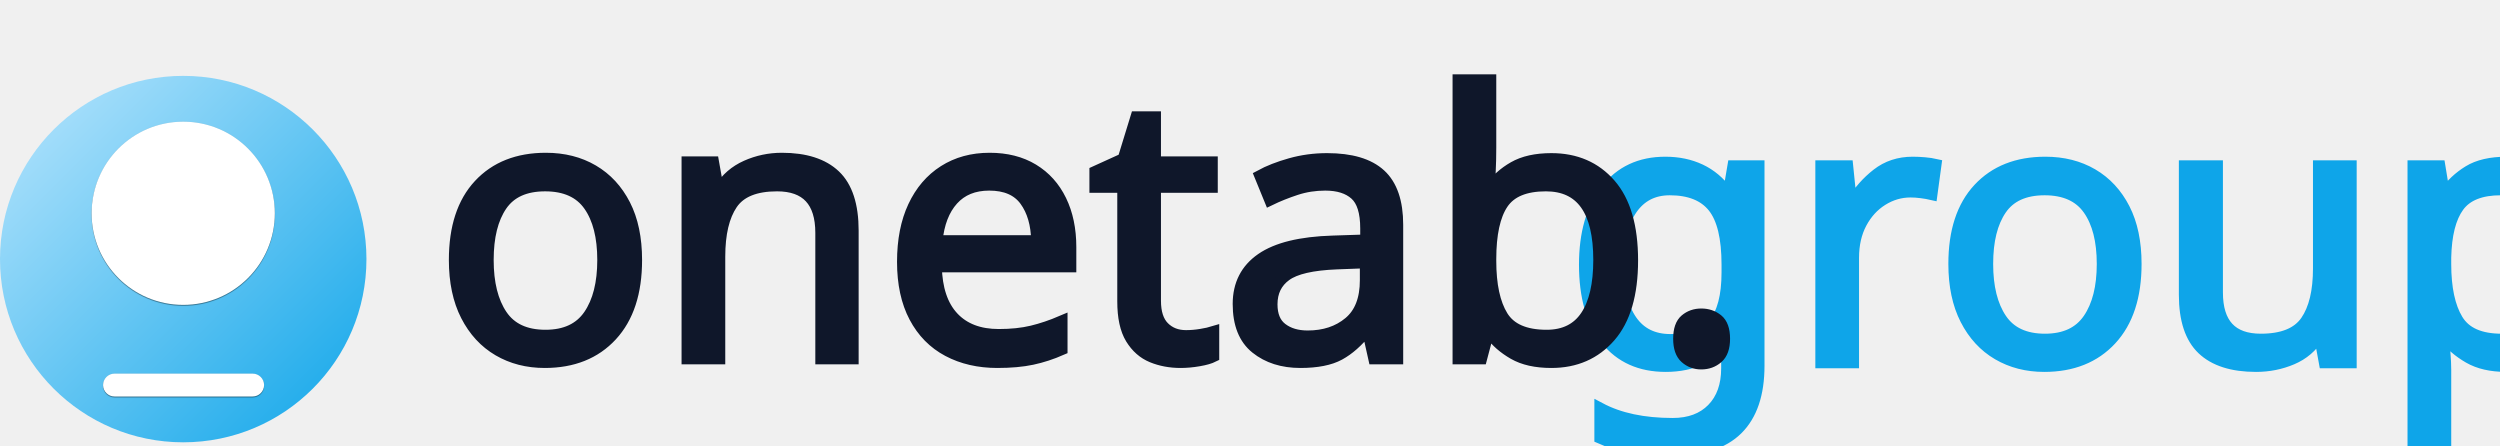
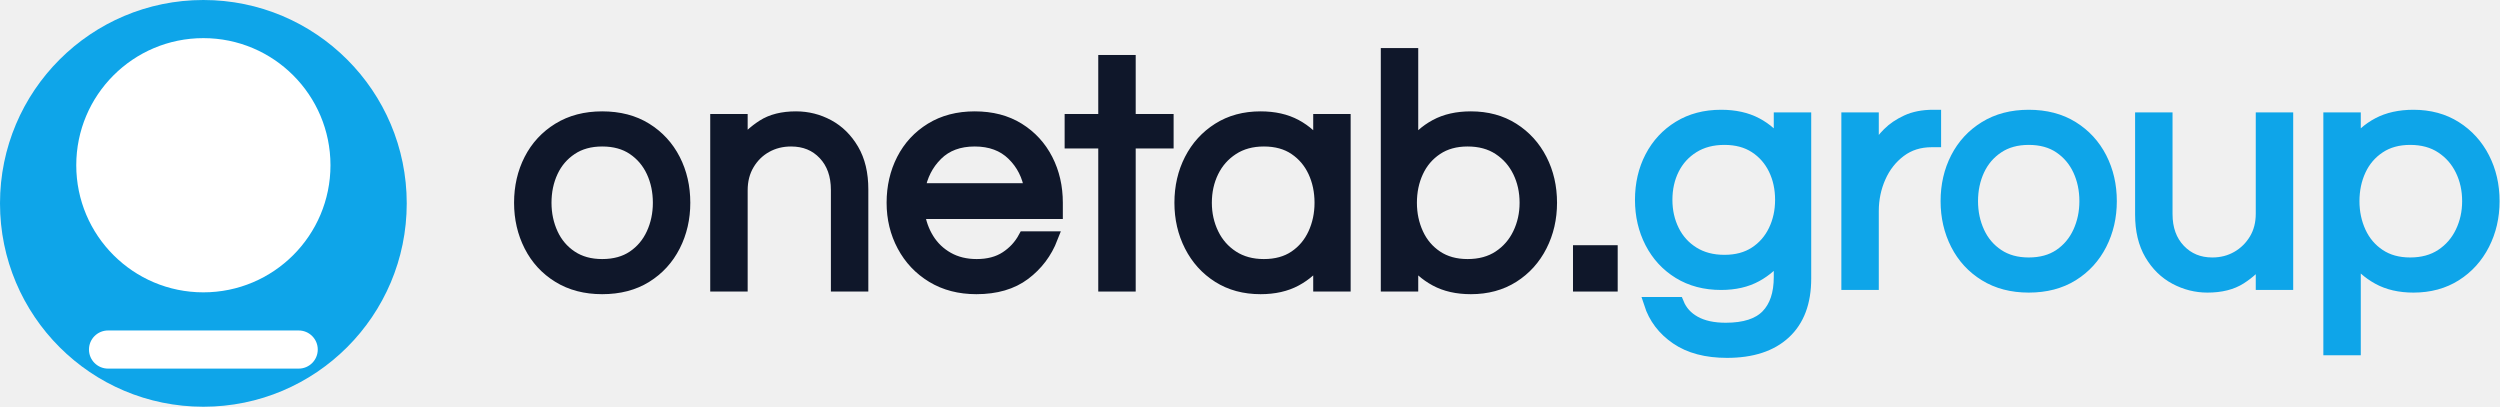
- <svg xmlns="http://www.w3.org/2000/svg" xmlns:xlink="http://www.w3.org/1999/xlink" width="3493px" height="622px" viewBox="0 0 3493 622" version="1.1">
+ <svg xmlns="http://www.w3.org/2000/svg" xmlns:xlink="http://www.w3.org/1999/xlink" width="3147px" height="512px" viewBox="0 0 3147 512" version="1.1">
  <defs>
-     <linearGradient x1="0%" y1="0%" x2="100%" y2="100%" id="linearGradient-x68j4jq2rk-1">
-       <stop stop-color="#BAE6FD" offset="0%" />
-       <stop stop-color="#0EA5E9" offset="100%" />
-     </linearGradient>
-     <path d="M160,416 L353,416 C361.837,416 369,423.163 369,432 C369,440.837 361.837,448 353,448 L160,448 C151.163,448 144,440.837 144,432 C144,423.163 151.163,416 160,416 Z" id="path-x68j4jq2rk-2" />
-     <filter x="-1.6%" y="-7.8%" width="103.1%" height="121.9%" filterUnits="objectBoundingBox" id="filter-x68j4jq2rk-3">
-       <feOffset dx="0" dy="1" in="SourceAlpha" result="shadowOffsetOuter1" />
-       <feGaussianBlur stdDeviation="1" in="shadowOffsetOuter1" result="shadowBlurOuter1" />
-       <feColorMatrix values="0 0 0 0 0   0 0 0 0 0   0 0 0 0 0  0 0 0 0.5 0" type="matrix" in="shadowBlurOuter1" />
-     </filter>
-     <circle id="path-x68j4jq2rk-4" cx="256" cy="192" r="128" />
-     <filter x="-1.4%" y="-1.0%" width="102.7%" height="102.7%" filterUnits="objectBoundingBox" id="filter-x68j4jq2rk-5">
-       <feOffset dx="0" dy="1" in="SourceAlpha" result="shadowOffsetOuter1" />
-       <feGaussianBlur stdDeviation="1" in="shadowOffsetOuter1" result="shadowBlurOuter1" />
-       <feColorMatrix values="0 0 0 0 0   0 0 0 0 0   0 0 0 0 0  0 0 0 0.5 0" type="matrix" in="shadowBlurOuter1" />
-     </filter>
+     <path d="M107.9,296.31 C81.893,296.31 60.728,290.707 44.405,279.502 C28.082,268.298 17.015,253.703 11.205,235.72 L45.65,235.72 C49.8,245.957 56.993,253.911 67.23,259.582 C77.467,265.254 90.47,268.09 106.24,268.09 C130.033,268.09 147.394,262.488 158.322,251.282 C169.251,240.077 174.715,223.823 174.715,202.52 L174.715,173.885 C166.968,184.952 156.939,193.874 144.627,200.653 C132.316,207.431 117.583,210.82 100.43,210.82 C80.233,210.82 62.596,206.186 47.517,196.917 C32.439,187.649 20.75,174.992 12.45,158.945 C4.15,142.898 0,125.053 0,105.41 C0,85.49 4.15,67.576 12.45,51.667 C20.75,35.759 32.439,23.171 47.517,13.902 C62.596,4.634 80.233,0 100.43,0 C117.583,0 132.316,3.251 144.627,9.752 C156.939,16.254 166.968,25.177 174.715,36.52 L174.715,3.32 L205.84,3.32 L205.84,204.595 C205.84,234.198 197.333,256.885 180.317,272.655 C163.303,288.425 139.163,296.31 107.9,296.31 Z M104.58,182.6 C119.797,182.6 132.731,179.142 143.382,172.225 C154.034,165.308 162.196,155.971 167.868,144.213 C173.539,132.454 176.375,119.52 176.375,105.41 C176.375,91.023 173.539,78.02 167.868,66.4 C162.196,54.78 154.034,45.512 143.382,38.595 C132.731,31.678 119.797,28.22 104.58,28.22 C89.363,28.22 76.222,31.678 65.155,38.595 C54.088,45.512 45.65,54.78 39.84,66.4 C34.03,78.02 31.125,91.023 31.125,105.41 C31.125,119.52 34.03,132.454 39.84,144.213 C45.65,155.971 54.088,165.308 65.155,172.225 C76.222,179.142 89.363,182.6 104.58,182.6 Z" id="path-at3ds9p155-1" />
+     <path d="M259.79,210.82 L259.79,3.32 L290.915,3.32 L290.915,54.365 C292.022,50.768 294.166,45.996 297.348,40.047 C300.529,34.099 305.163,28.082 311.25,21.995 C317.337,15.908 325.014,10.721 334.283,6.433 C343.551,2.144 354.548,0 367.275,0 L369.35,0 L369.35,31.125 L365.615,31.125 C350.122,31.125 336.772,35.344 325.567,43.782 C314.363,52.221 305.786,63.149 299.837,76.567 C293.889,89.986 290.915,104.303 290.915,119.52 L290.915,210.82 L259.79,210.82 Z" id="path-at3ds9p155-2" />
+     <path d="M487.625,214.14 C466.598,214.14 448.338,209.368 432.845,199.822 C417.352,190.278 405.455,177.343 397.155,161.02 C388.855,144.697 384.705,126.713 384.705,107.07 C384.705,87.15 388.855,69.097 397.155,52.913 C405.455,36.727 417.352,23.863 432.845,14.318 C448.338,4.772 466.598,0 487.625,0 C508.928,0 527.258,4.772 542.612,14.318 C557.967,23.863 569.795,36.727 578.095,52.913 C586.395,69.097 590.545,87.15 590.545,107.07 C590.545,126.713 586.395,144.697 578.095,161.02 C569.795,177.343 557.967,190.278 542.612,199.822 C527.258,209.368 508.928,214.14 487.625,214.14 Z M487.625,185.92 C503.118,185.92 516.191,182.323 526.842,175.13 C537.494,167.937 545.587,158.322 551.12,146.287 C556.653,134.252 559.42,121.18 559.42,107.07 C559.42,92.683 556.653,79.542 551.12,67.645 C545.587,55.748 537.494,46.203 526.842,39.01 C516.191,31.817 503.118,28.22 487.625,28.22 C472.408,28.22 459.405,31.817 448.615,39.01 C437.825,46.203 429.663,55.748 424.13,67.645 C418.597,79.542 415.83,92.683 415.83,107.07 C415.83,121.18 418.597,134.252 424.13,146.287 C429.663,158.322 437.825,167.937 448.615,175.13 C459.405,182.323 472.408,185.92 487.625,185.92 Z" id="path-at3ds9p155-3" />
+     <path d="M712.555,214.14 C698.445,214.14 685.027,210.751 672.3,203.972 C659.573,197.194 649.268,187.096 641.383,173.678 C633.497,160.259 629.555,143.728 629.555,124.085 L629.555,3.32 L660.68,3.32 L660.68,123.255 C660.68,142.068 666.144,157.216 677.072,168.697 C688.001,180.179 701.903,185.92 718.78,185.92 C730.4,185.92 740.913,183.222 750.32,177.827 C759.727,172.433 767.266,165.032 772.938,155.625 C778.609,146.218 781.445,135.29 781.445,122.84 L781.445,3.32 L812.57,3.32 L812.57,210.82 L781.445,210.82 L781.445,178.45 C773.975,188.41 764.845,196.848 754.055,203.765 C743.265,210.682 729.432,214.14 712.555,214.14 Z" id="path-at3ds9p155-4" />
+     <path d="M866.52,292.99 L866.52,3.32 L897.645,3.32 L897.645,36.52 C905.392,25.177 915.421,16.254 927.732,9.752 C940.044,3.251 954.777,0 971.93,0 C992.127,0 1009.764,4.772 1024.842,14.318 C1039.921,23.863 1051.61,36.727 1059.91,52.913 C1068.21,69.097 1072.36,87.15 1072.36,107.07 C1072.36,126.713 1068.21,144.697 1059.91,161.02 C1051.61,177.343 1039.921,190.278 1024.842,199.822 C1009.764,209.368 992.127,214.14 971.93,214.14 C954.777,214.14 940.044,210.751 927.732,203.972 C915.421,197.194 905.392,188.272 897.645,177.205 L897.645,292.99 L866.52,292.99 Z M967.78,185.92 C983.273,185.92 996.484,182.323 1007.413,175.13 C1018.341,167.937 1026.71,158.322 1032.52,146.287 C1038.33,134.252 1041.235,121.18 1041.235,107.07 C1041.235,92.683 1038.33,79.542 1032.52,67.645 C1026.71,55.748 1018.341,46.203 1007.413,39.01 C996.484,31.817 983.273,28.22 967.78,28.22 C952.563,28.22 939.56,31.817 928.77,39.01 C917.98,46.203 909.818,55.748 904.285,67.645 C898.752,79.542 895.985,92.683 895.985,107.07 C895.985,121.18 898.752,134.252 904.285,146.287 C909.818,158.322 917.98,167.937 928.77,175.13 C939.56,182.323 952.563,185.92 967.78,185.92 Z" id="path-at3ds9p155-5" />
+     <path d="M102.92,293.82 C81.893,293.82 63.633,289.048 48.14,279.502 C32.647,269.957 20.75,257.023 12.45,240.7 C4.15,224.377 -2.27373675e-13,206.393 -2.27373675e-13,186.75 C-2.27373675e-13,166.83 4.15,148.778 12.45,132.593 C20.75,116.407 32.647,103.543 48.14,93.998 C63.633,84.453 81.893,79.68 102.92,79.68 C124.223,79.68 142.553,84.453 157.907,93.998 C173.262,103.543 185.09,116.407 193.39,132.593 C201.69,148.778 205.84,166.83 205.84,186.75 C205.84,206.393 201.69,224.377 193.39,240.7 C185.09,257.023 173.262,269.957 157.907,279.502 C142.553,289.048 124.223,293.82 102.92,293.82 Z M102.92,265.6 C118.413,265.6 131.486,262.003 142.137,254.81 C152.789,247.617 160.882,238.002 166.415,225.968 C171.948,213.933 174.715,200.86 174.715,186.75 C174.715,172.363 171.948,159.222 166.415,147.325 C160.882,135.428 152.789,125.883 142.137,118.69 C131.486,111.497 118.413,107.9 102.92,107.9 C87.703,107.9 74.7,111.497 63.91,118.69 C53.12,125.883 44.958,135.428 39.425,147.325 C33.892,159.222 31.125,172.363 31.125,186.75 C31.125,200.86 33.892,213.933 39.425,225.968 C44.958,238.002 53.12,247.617 63.91,254.81 C74.7,262.003 87.703,265.6 102.92,265.6 Z" id="path-at3ds9p155-6" />
+     <path d="M246.925,290.5 L246.925,83 L278.05,83 L278.05,115.37 C285.52,105.41 294.65,96.972 305.44,90.055 C316.23,83.138 330.063,79.68 346.94,79.68 C361.327,79.68 374.814,83.069 387.402,89.847 C399.991,96.626 410.228,106.724 418.113,120.142 C425.998,133.561 429.94,150.092 429.94,169.735 L429.94,290.5 L398.815,290.5 L398.815,170.565 C398.815,151.752 393.42,136.604 382.63,125.123 C371.84,113.641 357.868,107.9 340.715,107.9 C329.095,107.9 318.582,110.528 309.175,115.785 C299.768,121.042 292.229,128.442 286.558,137.988 C280.886,147.532 278.05,158.53 278.05,170.98 L278.05,290.5 L246.925,290.5 Z" id="path-at3ds9p155-7" />
+     <path d="M573.945,293.82 C552.918,293.82 534.52,289.048 518.75,279.502 C502.98,269.957 490.738,257.023 482.022,240.7 C473.308,224.377 468.95,206.393 468.95,186.75 C468.95,166.83 473.1,148.778 481.4,132.593 C489.7,116.407 501.597,103.543 517.09,93.998 C532.583,84.453 550.843,79.68 571.87,79.68 C593.173,79.68 611.503,84.453 626.857,93.998 C642.212,103.543 654.04,116.407 662.34,132.593 C670.64,148.778 674.79,166.83 674.79,186.75 L674.79,199.2 L500.905,199.2 C502.565,211.373 506.507,222.509 512.732,232.607 C518.957,242.706 527.327,250.729 537.84,256.678 C548.353,262.626 560.527,265.6 574.36,265.6 C589.023,265.6 601.335,262.349 611.295,255.847 C621.255,249.346 629.002,240.977 634.535,230.74 L668.565,230.74 C661.372,249.277 649.959,264.424 634.327,276.183 C618.696,287.941 598.568,293.82 573.945,293.82 Z M501.32,170.15 L642.42,170.15 C639.653,152.443 632.183,137.642 620.01,125.745 C607.837,113.848 591.79,107.9 571.87,107.9 C551.95,107.9 535.972,113.848 523.938,125.745 C511.902,137.642 504.363,152.443 501.32,170.15 Z" id="path-at3ds9p155-8" />
+     <polygon id="path-at3ds9p155-9" points="735.38 290.5 735.38 110.39 693.05 110.39 693.05 83 735.38 83 735.38 8.715 766.505 8.715 766.505 83 814.23 83 814.23 110.39 766.505 110.39 766.505 290.5" />
+     <path d="M931.675,293.82 C911.478,293.82 893.841,289.048 878.763,279.502 C863.684,269.957 851.995,257.023 843.695,240.7 C835.395,224.377 831.245,206.393 831.245,186.75 C831.245,166.83 835.395,148.778 843.695,132.593 C851.995,116.407 863.684,103.543 878.763,93.998 C893.841,84.453 911.478,79.68 931.675,79.68 C948.828,79.68 963.561,83 975.872,89.64 C988.184,96.28 998.213,105.272 1005.96,116.615 L1005.96,83 L1037.085,83 L1037.085,290.5 L1005.96,290.5 L1005.96,257.3 C998.213,268.367 988.184,277.22 975.872,283.86 C963.561,290.5 948.828,293.82 931.675,293.82 Z M935.825,265.6 C951.318,265.6 964.391,262.003 975.043,254.81 C985.694,247.617 993.787,238.002 999.32,225.968 C1004.853,213.933 1007.62,200.86 1007.62,186.75 C1007.62,172.363 1004.853,159.222 999.32,147.325 C993.787,135.428 985.694,125.883 975.043,118.69 C964.391,111.497 951.318,107.9 935.825,107.9 C920.608,107.9 907.467,111.497 896.4,118.69 C885.333,125.883 876.895,135.428 871.085,147.325 C865.275,159.222 862.37,172.363 862.37,186.75 C862.37,200.86 865.275,213.933 871.085,225.968 C876.895,238.002 885.333,247.617 896.4,254.81 C907.467,262.003 920.608,265.6 935.825,265.6 Z" id="path-at3ds9p155-10" />
+     <path d="M1196.445,293.82 C1179.292,293.82 1164.559,290.5 1152.247,283.86 C1139.936,277.22 1129.907,268.367 1122.16,257.3 L1122.16,290.5 L1091.035,290.5 L1091.035,0 L1122.16,0 L1122.16,116.615 C1129.907,105.272 1139.936,96.28 1152.247,89.64 C1164.559,83 1179.292,79.68 1196.445,79.68 C1216.642,79.68 1234.279,84.453 1249.358,93.998 C1264.436,103.543 1276.125,116.407 1284.425,132.593 C1292.725,148.778 1296.875,166.83 1296.875,186.75 C1296.875,206.393 1292.725,224.377 1284.425,240.7 C1276.125,257.023 1264.436,269.957 1249.358,279.502 C1234.279,289.048 1216.642,293.82 1196.445,293.82 Z M1192.295,265.6 C1207.788,265.6 1220.999,262.003 1231.928,254.81 C1242.856,247.617 1251.225,238.002 1257.035,225.968 C1262.845,213.933 1265.75,200.86 1265.75,186.75 C1265.75,172.363 1262.845,159.222 1257.035,147.325 C1251.225,135.428 1242.856,125.883 1231.928,118.69 C1220.999,111.497 1207.788,107.9 1192.295,107.9 C1177.078,107.9 1164.075,111.497 1153.285,118.69 C1142.495,125.883 1134.333,135.428 1128.8,147.325 C1123.267,159.222 1120.5,172.363 1120.5,186.75 C1120.5,200.86 1123.267,213.933 1128.8,225.968 C1134.333,238.002 1142.495,247.617 1153.285,254.81 C1164.075,262.003 1177.078,265.6 1192.295,265.6 Z" id="path-at3ds9p155-11" />
+     <polygon id="path-at3ds9p155-12" points="1332.98 290.5 1332.98 248.17 1373.235 248.17 1373.235 290.5" />
  </defs>
  <g id="Page-1" stroke="none" stroke-width="1" fill="none" fill-rule="evenodd">
-     <g id="Icon" transform="translate(0, 106)">
-       <g id="font" transform="translate(607, -98)" fill-rule="nonzero" font-family="PoiretOne-Regular, Poiret One" font-size="512" font-weight="normal" stroke-width="16">
-         <text id="group" stroke="#0EA5E9" fill="#0EA5E9">
-           <tspan x="1579" y="498.5">group</tspan>
-         </text>
-         <text id="onetab." stroke="#0f172a" fill="#0f172a">
-           <tspan x="0" y="493">onetab.</tspan>
-         </text>
+     <g id="logo">
+       <g id="background" fill="#0EA5E9">
+         <circle cx="256" cy="256" r="256" />
      </g>
-       <g id="logo">
-         <g id="background" fill="url(#linearGradient-x68j4jq2rk-1)">
-           <circle cx="256" cy="256" r="256" />
+       <path d="M136,416 L376,416 C389.255,416 400,426.745 400,440 C400,453.255 389.255,464 376,464 L136,464 C122.745,464 112,453.255 112,440 C112,426.745 122.745,416 136,416 Z" id="group-border" fill="#FFFFFF" />
+       <circle id="group-frame" fill="#FFFFFF" cx="256" cy="208" r="160" />
+     </g>
+     <g id="font" transform="translate(655.11, 68.5)" fill-rule="nonzero">
+       <g id="group" transform="translate(1411, 77.68)">
+         <g id="形状">
+           <use fill="#0f172a" xlink:href="#path-at3ds9p155-1" />
+           <use stroke="#0EA5E9" stroke-width="16" fill="#0EA5E9" xlink:href="#path-at3ds9p155-1" />
        </g>
-         <g id="group-border">
-           <use fill="black" fill-opacity="1" filter="url(#filter-x68j4jq2rk-3)" xlink:href="#path-x68j4jq2rk-2" />
-           <use fill="#FFFFFF" fill-rule="evenodd" xlink:href="#path-x68j4jq2rk-2" />
+         <g id="路径">
+           <use fill="#0f172a" xlink:href="#path-at3ds9p155-2" />
+           <use stroke="#0EA5E9" stroke-width="16" fill="#0EA5E9" xlink:href="#path-at3ds9p155-2" />
        </g>
-         <g id="group-frame">
-           <use fill="black" fill-opacity="1" filter="url(#filter-x68j4jq2rk-5)" xlink:href="#path-x68j4jq2rk-4" />
-           <use fill="#FFFFFF" fill-rule="evenodd" xlink:href="#path-x68j4jq2rk-4" />
+         <g id="形状">
+           <use fill="#0f172a" xlink:href="#path-at3ds9p155-3" />
+           <use stroke="#0EA5E9" stroke-width="16" fill="#0EA5E9" xlink:href="#path-at3ds9p155-3" />
+         </g>
+         <g id="路径">
+           <use fill="#0f172a" xlink:href="#path-at3ds9p155-4" />
+           <use stroke="#0EA5E9" stroke-width="16" fill="#0EA5E9" xlink:href="#path-at3ds9p155-4" />
+         </g>
+         <g id="形状">
+           <use fill="#0f172a" xlink:href="#path-at3ds9p155-5" />
+           <use stroke="#0EA5E9" stroke-width="16" fill="#0EA5E9" xlink:href="#path-at3ds9p155-5" />
+         </g>
+       </g>
+       <g id="onetab.light" fill="#0f172a">
+         <g id="形状">
+           <use xlink:href="#path-at3ds9p155-6" />
+           <use stroke="#0f172a" stroke-width="16" xlink:href="#path-at3ds9p155-6" />
+         </g>
+         <g id="路径">
+           <use xlink:href="#path-at3ds9p155-7" />
+           <use stroke="#0f172a" stroke-width="16" xlink:href="#path-at3ds9p155-7" />
+         </g>
+         <g id="形状">
+           <use xlink:href="#path-at3ds9p155-8" />
+           <use stroke="#0f172a" stroke-width="16" xlink:href="#path-at3ds9p155-8" />
+         </g>
+         <g id="路径">
+           <use xlink:href="#path-at3ds9p155-9" />
+           <use stroke="#0f172a" stroke-width="16" xlink:href="#path-at3ds9p155-9" />
+         </g>
+         <g id="形状">
+           <use xlink:href="#path-at3ds9p155-10" />
+           <use stroke="#0f172a" stroke-width="16" xlink:href="#path-at3ds9p155-10" />
+         </g>
+         <g id="形状">
+           <use xlink:href="#path-at3ds9p155-11" />
+           <use stroke="#0f172a" stroke-width="16" xlink:href="#path-at3ds9p155-11" />
+         </g>
+         <g id="路径">
+           <use xlink:href="#path-at3ds9p155-12" />
+           <use stroke="#0f172a" stroke-width="16" xlink:href="#path-at3ds9p155-12" />
        </g>
      </g>
    </g>
  </g>
</svg>
